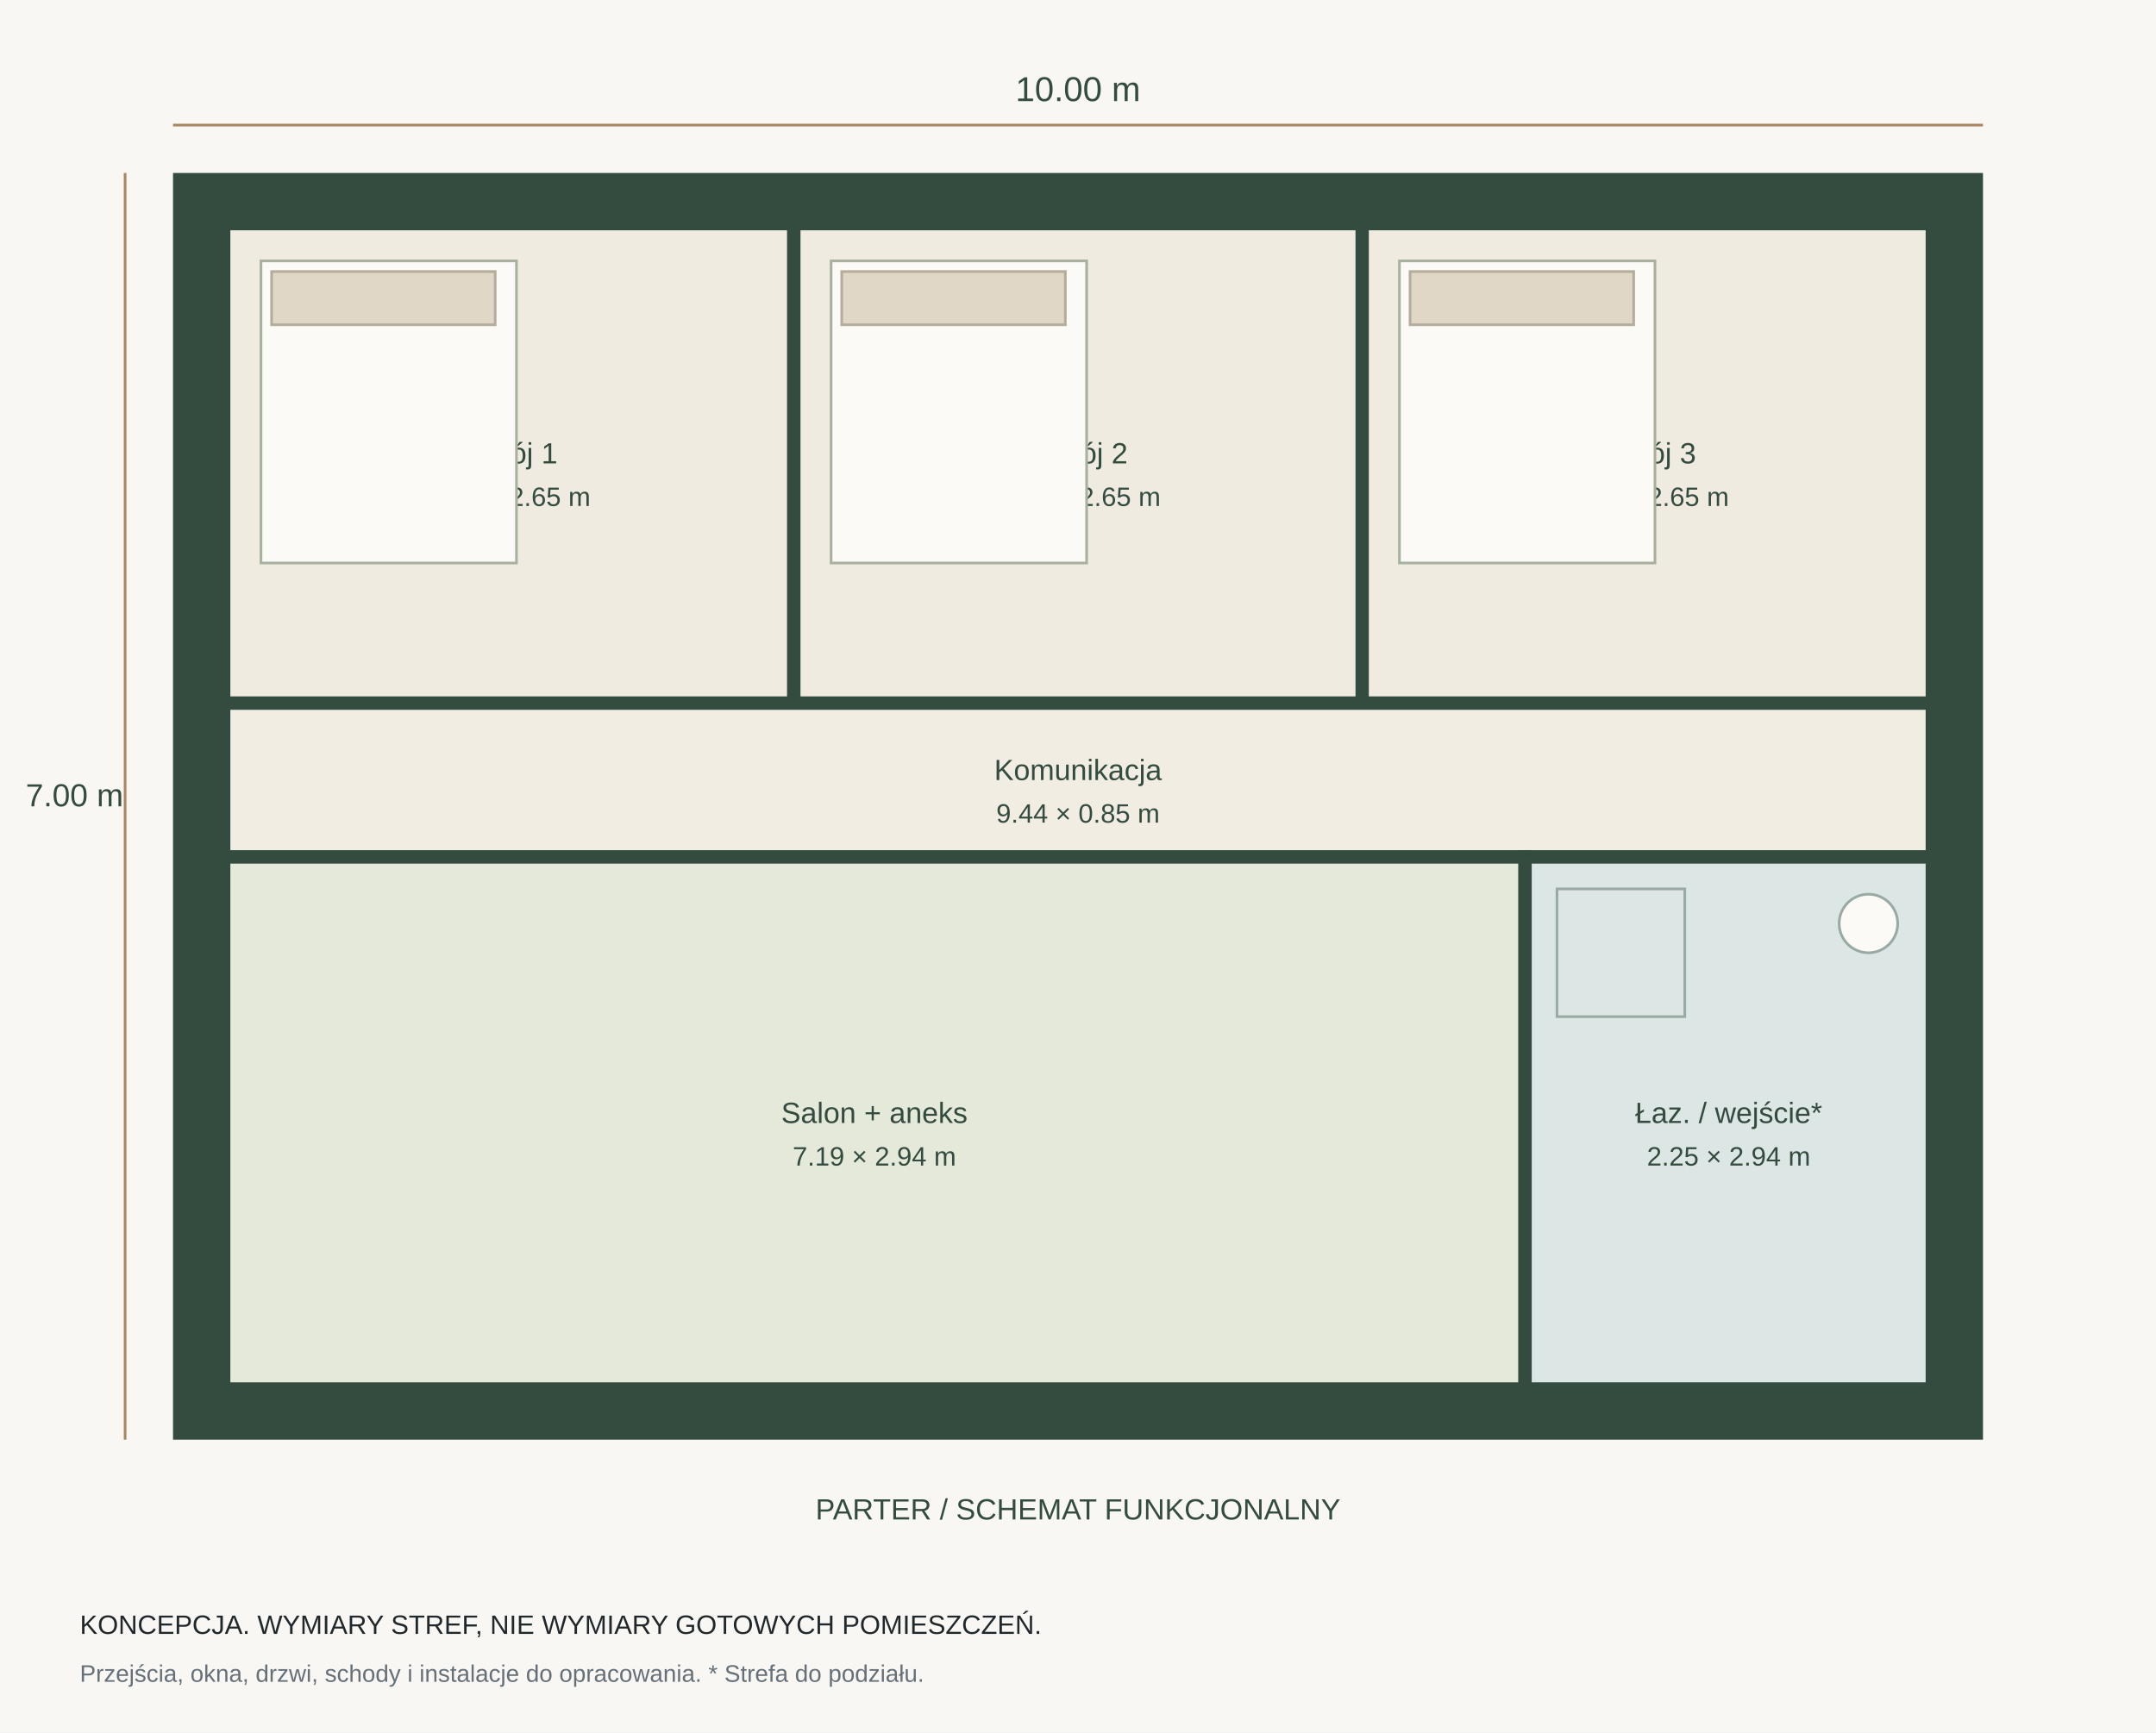
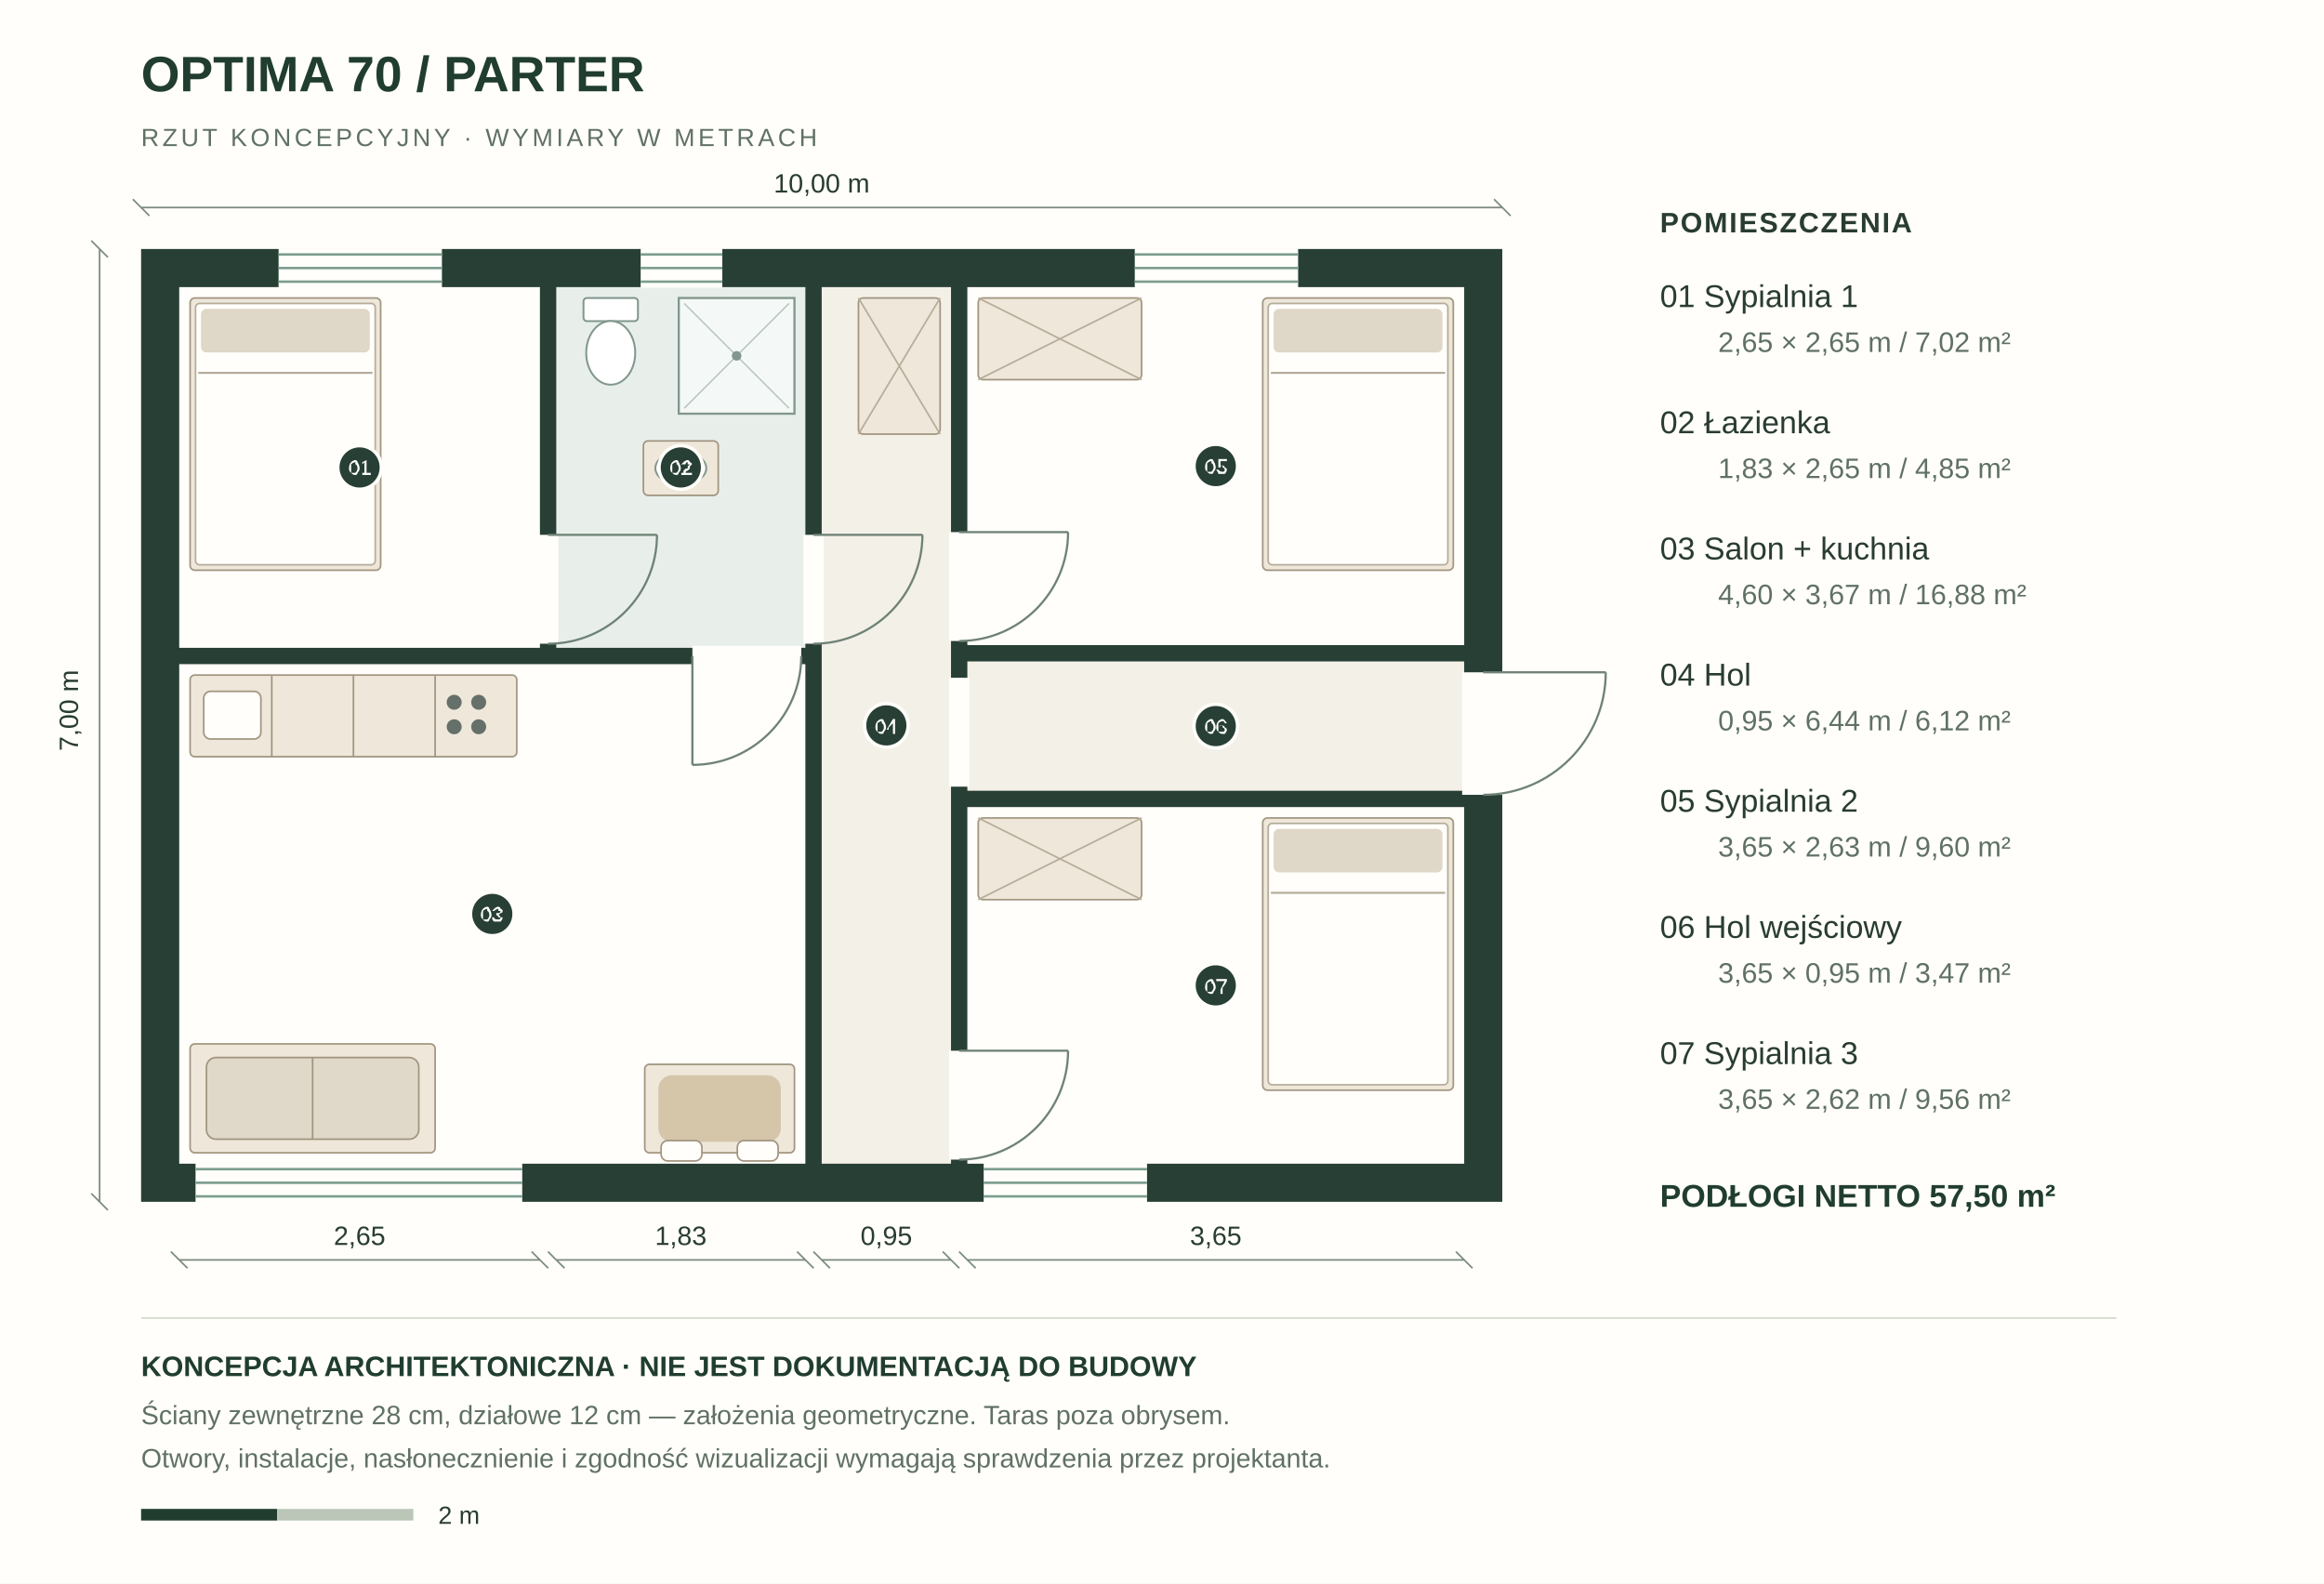
- <svg xmlns="http://www.w3.org/2000/svg" viewBox="0 0 810 651" role="img">
-   <rect width="100%" height="100%" fill="#f8f7f3" />
-   <rect x="65" y="65" width="680" height="476" fill="#344b3f" />
-   <rect x="84.04" y="84.04" width="214.2" height="180.2" fill="#f0ebe0" stroke="#344b3f" stroke-width="5" />
-   <text x="191.14" y="174.14" font-family="Arial,sans-serif" font-size="11" fill="#344b3f" text-anchor="middle">Pokój 1</text>
-   <text x="191.14" y="190.14" font-family="Arial,sans-serif" font-size="10" fill="#344b3f" text-anchor="middle">3.15 × 2.65 m</text>
-   <rect x="98.04" y="98.04" width="96" height="113.53" fill="#fbfaf7" stroke="#a8b19f" stroke-width="1" />
-   <rect x="102.04" y="102.04" width="84" height="20" fill="#e0d7c6" stroke="#b5ad9b" />
-   <rect x="298.24" y="84.04" width="214.2" height="180.2" fill="#f0ebe0" stroke="#344b3f" stroke-width="5" />
-   <text x="405.34" y="174.14" font-family="Arial,sans-serif" font-size="11" fill="#344b3f" text-anchor="middle">Pokój 2</text>
-   <text x="405.34" y="190.14" font-family="Arial,sans-serif" font-size="10" fill="#344b3f" text-anchor="middle">3.15 × 2.65 m</text>
-   <rect x="312.24" y="98.04" width="96" height="113.53" fill="#fbfaf7" stroke="#a8b19f" stroke-width="1" />
-   <rect x="316.24" y="102.04" width="84" height="20" fill="#e0d7c6" stroke="#b5ad9b" />
-   <rect x="511.76" y="84.04" width="214.2" height="180.2" fill="#f0ebe0" stroke="#344b3f" stroke-width="5" />
-   <text x="618.86" y="174.14" font-family="Arial,sans-serif" font-size="11" fill="#344b3f" text-anchor="middle">Pokój 3</text>
-   <text x="618.86" y="190.14" font-family="Arial,sans-serif" font-size="10" fill="#344b3f" text-anchor="middle">3.15 × 2.65 m</text>
-   <rect x="525.76" y="98.04" width="96" height="113.53" fill="#fbfaf7" stroke="#a8b19f" stroke-width="1" />
-   <rect x="529.76" y="102.04" width="84" height="20" fill="#e0d7c6" stroke="#b5ad9b" />
-   <rect x="84.04" y="264.24" width="641.92" height="57.8" fill="#f1ede3" stroke="#344b3f" stroke-width="5" />
-   <text x="405" y="293.14" font-family="Arial,sans-serif" font-size="11" fill="#344b3f" text-anchor="middle">Komunikacja</text>
-   <text x="405" y="309.14" font-family="Arial,sans-serif" font-size="10" fill="#344b3f" text-anchor="middle">9.44 × 0.85 m</text>
-   <rect x="84.04" y="322.04" width="488.92" height="199.92" fill="#e4e9da" stroke="#344b3f" stroke-width="5" />
-   <text x="328.5" y="422" font-family="Arial,sans-serif" font-size="11" fill="#344b3f" text-anchor="middle">Salon + aneks</text>
-   <text x="328.5" y="438" font-family="Arial,sans-serif" font-size="10" fill="#344b3f" text-anchor="middle">7.19 × 2.94 m</text>
-   <rect x="572.96" y="322.04" width="153" height="199.92" fill="#dce6e4" stroke="#344b3f" stroke-width="5" />
-   <text x="649.46" y="422" font-family="Arial,sans-serif" font-size="11" fill="#344b3f" text-anchor="middle">Łaz. / wejście*</text>
-   <text x="649.46" y="438" font-family="Arial,sans-serif" font-size="10" fill="#344b3f" text-anchor="middle">2.25 × 2.94 m</text>
-   <rect x="584.96" y="334.04" width="48" height="48" fill="none" stroke="#99aaa4" />
-   <circle cx="701.96" cy="347.04" r="11" fill="#fbfaf7" stroke="#99aaa4" />
-   <path d="M65 47h680M47 65v476" stroke="#a78661" fill="none" />
-   <text x="405" y="38" font-family="Arial,sans-serif" font-size="13" fill="#344b3f" text-anchor="middle">10.00 m</text>
-   <text x="28" y="303" font-family="Arial,sans-serif" font-size="12" fill="#344b3f" text-anchor="middle">7.00 m</text>
-   <text x="405" y="571" font-family="Arial,sans-serif" font-size="11" fill="#344b3f" text-anchor="middle">PARTER / SCHEMAT FUNKCJONALNY</text>
-   <text x="30" y="614" font-family="Arial" font-size="10" fill="#20282b">KONCEPCJA. WYMIARY STREF, NIE WYMIARY GOTOWYCH POMIESZCZEŃ.</text>
-   <text x="30" y="632" font-family="Arial" font-size="9" fill="#667078">Przejścia, okna, drzwi, schody i instalacje do opracowania. * Strefa do podziału.</text>
+ <svg xmlns="http://www.w3.org/2000/svg" viewBox="0 0 1400 954" role="img" aria-labelledby="title desc">
+   <defs>
+     <pattern id="hatch" width=".12" height=".12" patternUnits="userSpaceOnUse">
+       <path d="M0 .12L.12 0" stroke="#b6bbaa" stroke-width=".01" />
+     </pattern>
+   </defs>
+   <rect width="100%" height="100%" fill="#fffefa" />
+   <g font-family="Arial, sans-serif" fill="#293c31">
+     <g transform="translate(0 0)">
+       <text x="85" y="55" font-size="30" font-weight="600" fill="#203d30">OPTIMA 70 / PARTER</text>
+       <text x="85" y="88" font-size="15" letter-spacing="2" fill="#607164">RZUT KONCEPCYJNY · WYMIARY W METRACH</text>
+       <g transform="translate(85 150) scale(82)">
+         <rect x="0" y="0" width="10" height="7" fill="#283f35" />
+         <rect x="0.28" y="0.28" width="2.65" height="2.65" fill="#fffefa" />
+         <rect x="3.05" y="0.28" width="1.83" height="2.65" fill="#e8efeb" />
+         <rect x="0.28" y="3.05" width="4.6" height="3.67" fill="#fffefa" />
+         <rect x="5" y="0.28" width="0.95" height="6.44" fill="#f3f0e8" />
+         <rect x="6.07" y="0.28" width="3.65" height="2.63" fill="#fffefa" />
+         <rect x="6.07" y="3.03" width="3.65" height="0.95" fill="#f3f0e8" />
+         <rect x="6.07" y="4.1" width="3.65" height="2.62" fill="#fffefa" />
+         <path d="M1.01 0.14h1.2" stroke="#fffefa" stroke-width=".29" />
+         <path d="M1.01 0.04h1.2" stroke="#7c9d8f" stroke-width=".018" />
+         <path d="M1.01 0.14h1.2" stroke="#7c9d8f" stroke-width=".018" />
+         <path d="M1.01 0.24h1.2" stroke="#7c9d8f" stroke-width=".018" />
+         <path d="M3.67 0.14h0.6" stroke="#fffefa" stroke-width=".29" />
+         <path d="M3.67 0.04h0.6" stroke="#7c9d8f" stroke-width=".018" />
+         <path d="M3.67 0.14h0.6" stroke="#7c9d8f" stroke-width=".018" />
+         <path d="M3.67 0.24h0.6" stroke="#7c9d8f" stroke-width=".018" />
+         <path d="M0.4 6.86h2.4" stroke="#fffefa" stroke-width=".29" />
+         <path d="M0.4 6.76h2.4" stroke="#7c9d8f" stroke-width=".018" />
+         <path d="M0.4 6.86h2.4" stroke="#7c9d8f" stroke-width=".018" />
+         <path d="M0.4 6.96h2.4" stroke="#7c9d8f" stroke-width=".018" />
+         <path d="M7.3 0.14h1.2" stroke="#fffefa" stroke-width=".29" />
+         <path d="M7.3 0.04h1.2" stroke="#7c9d8f" stroke-width=".018" />
+         <path d="M7.3 0.14h1.2" stroke="#7c9d8f" stroke-width=".018" />
+         <path d="M7.3 0.24h1.2" stroke="#7c9d8f" stroke-width=".018" />
+         <path d="M6.19 6.86h1.2" stroke="#fffefa" stroke-width=".29" />
+         <path d="M6.19 6.76h1.2" stroke="#7c9d8f" stroke-width=".018" />
+         <path d="M6.19 6.86h1.2" stroke="#7c9d8f" stroke-width=".018" />
+         <path d="M6.19 6.96h1.2" stroke="#7c9d8f" stroke-width=".018" />
+         <path d="M4.05 2.99h0.8" stroke="#fffefa" stroke-width=".15" />
+         <path d="M4.05 2.99v0.8M4.85 2.99a0.8 0.8 0 0 1 -0.8 0.8" fill="none" stroke="#6f8276" stroke-width=".016" />
+         <path d="M4.94 2.1v0.8" stroke="#fffefa" stroke-width=".15" />
+         <path d="M4.94 2.1h0.8M4.94 2.9a0.8 0.8 0 0 0 0.8 -0.8" fill="none" stroke="#6f8276" stroke-width=".016" />
+         <path d="M6.01 3.15v0.8" stroke="#fffefa" stroke-width=".15" />
+         <path d="M2.99 2.1v0.8" stroke="#fffefa" stroke-width=".15" />
+         <path d="M2.99 2.1h0.8M2.99 2.9a0.8 0.8 0 0 0 0.8 -0.8" fill="none" stroke="#6f8276" stroke-width=".016" />
+         <path d="M6.01 2.08v0.8" stroke="#fffefa" stroke-width=".15" />
+         <path d="M6.01 2.08h0.8M6.01 2.88a0.8 0.8 0 0 0 0.8 -0.8" fill="none" stroke="#6f8276" stroke-width=".016" />
+         <path d="M6.01 5.89v0.8" stroke="#fffefa" stroke-width=".15" />
+         <path d="M6.01 5.89h0.8M6.01 6.69a0.8 0.8 0 0 0 0.8 -0.8" fill="none" stroke="#6f8276" stroke-width=".016" />
+         <path d="M9.86 3.11v0.9" stroke="#fffefa" stroke-width=".31" />
+         <path d="M9.86 3.11h0.9M9.86 4.01a0.9 0.9 0 0 0 0.9 -0.9" fill="none" stroke="#6f8276" stroke-width=".016" />
+         <g data-furniture="bed">
+           <rect x="0.36" y="0.36" width="1.4" height="2" rx=".035" fill="#eee7da" stroke="#a29580" stroke-width=".012" />
+           <rect x="0.4" y="0.4" width="1.32" height="1.92" rx=".03" fill="#fffefa" stroke="#b5ac9b" stroke-width=".012" />
+           <rect x="0.44" y="0.44" width="1.24" height="0.32" rx=".04" fill="#dfd7c7" />
+           <path d="M0.42 0.91h1.28" stroke="#b5ac9b" stroke-width=".015" />
+         </g>
+         <g data-furniture="shower">
+           <rect x="3.95" y="0.36" width="0.85" height="0.85" fill="#f4f8f6" stroke="#82978d" stroke-width=".016" />
+           <path d="M3.99 0.4l0.77 0.77m-0.77 0l0.77 -0.77" stroke="#b3c3ba" stroke-width=".01" />
+           <circle cx="4.375" cy="0.785" r=".035" fill="#82978d" />
+         </g>
+         <g data-furniture="wc">
+           <rect x="3.25" y="0.36" width="0.4" height="0.17" rx=".025" fill="white" stroke="#82978d" stroke-width=".014" />
+           <ellipse cx="3.45" cy="0.763" rx="0.18" ry="0.234" fill="white" stroke="#82978d" stroke-width=".014" />
+         </g>
+         <g data-furniture="basin">
+           <rect x="3.69" y="1.41" width="0.55" height="0.4" rx=".035" fill="#eee7da" stroke="#a29580" stroke-width=".012" />
+           <ellipse cx="3.965" cy="1.61" rx="0.187" ry="0.12" fill="white" stroke="#82978d" stroke-width=".014" />
+         </g>
+         <g data-furniture="kitchen">
+           <rect x="0.36" y="3.13" width="2.4" height="0.6" rx=".035" fill="#eee7da" stroke="#a29580" stroke-width=".012" />
+           <path d="M0.96 3.13v0.6" stroke="#a29580" stroke-width=".012" />
+           <path d="M1.56 3.13v0.6" stroke="#a29580" stroke-width=".012" />
+           <path d="M2.16 3.13v0.6" stroke="#a29580" stroke-width=".012" />
+           <rect x="0.46" y="3.25" width="0.42" height="0.35" rx=".05" fill="#fffefa" stroke="#a29580" stroke-width=".012" />
+           <circle cx="2.3" cy="3.33" r=".055" fill="#647069" />
+           <circle cx="2.48" cy="3.33" r=".055" fill="#647069" />
+           <circle cx="2.3" cy="3.51" r=".055" fill="#647069" />
+           <circle cx="2.48" cy="3.51" r=".055" fill="#647069" />
+         </g>
+         <g data-furniture="sofa">
+           <rect x="0.36" y="5.84" width="1.8" height="0.8" rx=".035" fill="#eee7da" stroke="#a29580" stroke-width=".012" />
+           <rect x="0.48" y="5.94" width="1.56" height="0.6" rx=".07" fill="#e0d8c8" stroke="#a29580" stroke-width=".012" />
+           <path d="M1.26 5.94v0.6" stroke="#a29580" stroke-width=".012" />
+         </g>
+         <g data-furniture="table">
+           <rect x="3.7" y="5.99" width="1.1" height="0.65" rx=".035" fill="#eee7da" stroke="#a29580" stroke-width=".012" />
+           <rect x="3.8" y="6.07" width="0.9" height="0.49" rx=".10" fill="#d5c6aa" />
+           <rect x="3.82" y="6.55" width="0.3" height="0.15" rx=".05" fill="#fffefa" stroke="#a29580" stroke-width=".012" />
+           <rect x="4.38" y="6.55" width="0.3" height="0.15" rx=".05" fill="#fffefa" stroke="#a29580" stroke-width=".012" />
+         </g>
+         <g data-furniture="wardrobe">
+           <rect x="5.27" y="0.36" width="0.6" height="1" rx=".035" fill="#eee7da" stroke="#a29580" stroke-width=".012" />
+           <path d="M5.27 0.36l0.6 1m-0.6 0l0.6 -1" stroke="#b7ac99" stroke-width=".012" />
+         </g>
+         <g data-furniture="bed">
+           <rect x="8.24" y="0.36" width="1.4" height="2" rx=".035" fill="#eee7da" stroke="#a29580" stroke-width=".012" />
+           <rect x="8.28" y="0.4" width="1.32" height="1.92" rx=".03" fill="#fffefa" stroke="#b5ac9b" stroke-width=".012" />
+           <rect x="8.32" y="0.44" width="1.24" height="0.32" rx=".04" fill="#dfd7c7" />
+           <path d="M8.3 0.91h1.28" stroke="#b5ac9b" stroke-width=".015" />
+         </g>
+         <g data-furniture="wardrobe">
+           <rect x="6.15" y="0.36" width="1.2" height="0.6" rx=".035" fill="#eee7da" stroke="#a29580" stroke-width=".012" />
+           <path d="M6.15 0.36l1.2 0.6m-1.2 0l1.2 -0.6" stroke="#b7ac99" stroke-width=".012" />
+         </g>
+         <g data-furniture="bed">
+           <rect x="8.24" y="4.18" width="1.4" height="2" rx=".035" fill="#eee7da" stroke="#a29580" stroke-width=".012" />
+           <rect x="8.28" y="4.22" width="1.32" height="1.92" rx=".03" fill="#fffefa" stroke="#b5ac9b" stroke-width=".012" />
+           <rect x="8.32" y="4.26" width="1.24" height="0.32" rx=".04" fill="#dfd7c7" />
+           <path d="M8.3 4.73h1.28" stroke="#b5ac9b" stroke-width=".015" />
+         </g>
+         <g data-furniture="wardrobe">
+           <rect x="6.15" y="4.18" width="1.2" height="0.6" rx=".035" fill="#eee7da" stroke="#a29580" stroke-width=".012" />
+           <path d="M6.15 4.18l1.2 0.6m-1.2 0l1.2 -0.6" stroke="#b7ac99" stroke-width=".012" />
+         </g>
+         <circle cx="1.605" cy="1.605" r=".16" fill="#283f35" stroke="#fffefa" stroke-width=".025" />
+         <text x="1.61" y="1.66" font-size="0.15" text-anchor="middle" fill="white">01</text>
+         <circle cx="3.965" cy="1.605" r=".16" fill="#283f35" stroke="#fffefa" stroke-width=".025" />
+         <text x="3.97" y="1.66" font-size="0.15" text-anchor="middle" fill="white">02</text>
+         <circle cx="2.58" cy="4.885" r=".16" fill="#283f35" stroke="#fffefa" stroke-width=".025" />
+         <text x="2.58" y="4.94" font-size="0.15" text-anchor="middle" fill="white">03</text>
+         <circle cx="5.475" cy="3.5" r=".16" fill="#283f35" stroke="#fffefa" stroke-width=".025" />
+         <text x="5.48" y="3.56" font-size="0.15" text-anchor="middle" fill="white">04</text>
+         <circle cx="7.895" cy="1.595" r=".16" fill="#283f35" stroke="#fffefa" stroke-width=".025" />
+         <text x="7.9" y="1.65" font-size="0.15" text-anchor="middle" fill="white">05</text>
+         <circle cx="7.895" cy="3.505" r=".16" fill="#283f35" stroke="#fffefa" stroke-width=".025" />
+         <text x="7.9" y="3.56" font-size="0.15" text-anchor="middle" fill="white">06</text>
+         <circle cx="7.895" cy="5.41" r=".16" fill="#283f35" stroke="#fffefa" stroke-width=".025" />
+         <text x="7.9" y="5.47" font-size="0.15" text-anchor="middle" fill="white">07</text>
+       </g>
+       <path d="M85 125L905 125M80 120l10 10M900 120l10 10" stroke="#7d8c7e" fill="none" />
+       <text x="495" y="116" font-size="16" text-anchor="middle">10,00 m</text>
+       <path d="M60 150L60 724M55 145l10 10M55 719l10 10" stroke="#7d8c7e" fill="none" />
+       <text x="47" y="428" font-size="16" text-anchor="middle" transform="rotate(-90 47 428)">7,00 m</text>
+       <path d="M107.96 759L325.26 759M102.96 754l10 10M320.26 754l10 10" stroke="#7d8c7e" fill="none" />
+       <text x="216.61" y="750" font-size="16" text-anchor="middle">2,65</text>
+       <path d="M335.1 759L485.16 759M330.1 754l10 10M480.16 754l10 10" stroke="#7d8c7e" fill="none" />
+       <text x="410.13" y="750" font-size="16" text-anchor="middle">1,83</text>
+       <path d="M495 759L572.9 759M490 754l10 10M567.9 754l10 10" stroke="#7d8c7e" fill="none" />
+       <text x="533.95" y="750" font-size="16" text-anchor="middle">0,95</text>
+       <path d="M582.74 759L882.04 759M577.74 754l10 10M877.04 754l10 10" stroke="#7d8c7e" fill="none" />
+       <text x="732.39" y="750" font-size="16" text-anchor="middle">3,65</text>
+       <text x="1000" y="140" font-size="17" font-weight="600" letter-spacing="1">POMIESZCZENIA</text>
+       <text x="1000" y="185" font-size="19" font-weight="500">01   Sypialnia 1</text>
+       <text x="1035" y="212" font-size="17" fill="#607164">2,65 × 2,65 m   /   7,02 m²</text>
+       <text x="1000" y="261" font-size="19" font-weight="500">02   Łazienka</text>
+       <text x="1035" y="288" font-size="17" fill="#607164">1,83 × 2,65 m   /   4,85 m²</text>
+       <text x="1000" y="337" font-size="19" font-weight="500">03   Salon + kuchnia</text>
+       <text x="1035" y="364" font-size="17" fill="#607164">4,60 × 3,67 m   /   16,88 m²</text>
+       <text x="1000" y="413" font-size="19" font-weight="500">04   Hol</text>
+       <text x="1035" y="440" font-size="17" fill="#607164">0,95 × 6,44 m   /   6,12 m²</text>
+       <text x="1000" y="489" font-size="19" font-weight="500">05   Sypialnia 2</text>
+       <text x="1035" y="516" font-size="17" fill="#607164">3,65 × 2,63 m   /   9,60 m²</text>
+       <text x="1000" y="565" font-size="19" font-weight="500">06   Hol wejściowy</text>
+       <text x="1035" y="592" font-size="17" fill="#607164">3,65 × 0,95 m   /   3,47 m²</text>
+       <text x="1000" y="641" font-size="19" font-weight="500">07   Sypialnia 3</text>
+       <text x="1035" y="668" font-size="17" fill="#607164">3,65 × 2,62 m   /   9,56 m²</text>
+       <text x="1000" y="727" font-size="19" font-weight="600" fill="#203d30">PODŁOGI NETTO   57,50 m²</text>
+       <path d="M85 794h1190" stroke="#d4dacd" />
+       <text x="85" y="829" font-size="17" font-weight="600" fill="#203d30">KONCEPCJA ARCHITEKTONICZNA · NIE JEST DOKUMENTACJĄ DO BUDOWY</text>
+       <text x="85" y="858" font-size="16" fill="#607164">Ściany zewnętrzne 28 cm, działowe 12 cm — założenia geometryczne. Taras poza obrysem.</text>
+       <text x="85" y="884" font-size="16" fill="#607164">Otwory, instalacje, nasłonecznienie i zgodność wizualizacji wymagają sprawdzenia przez projektanta.</text>
+       <rect x="85" y="909" width="82" height="7" fill="#203d30" />
+       <rect x="167" y="909" width="82" height="7" fill="#bbc6b8" />
+       <text x="264" y="918" font-size="15">2 m</text>
+     </g>
+   </g>
</svg>
